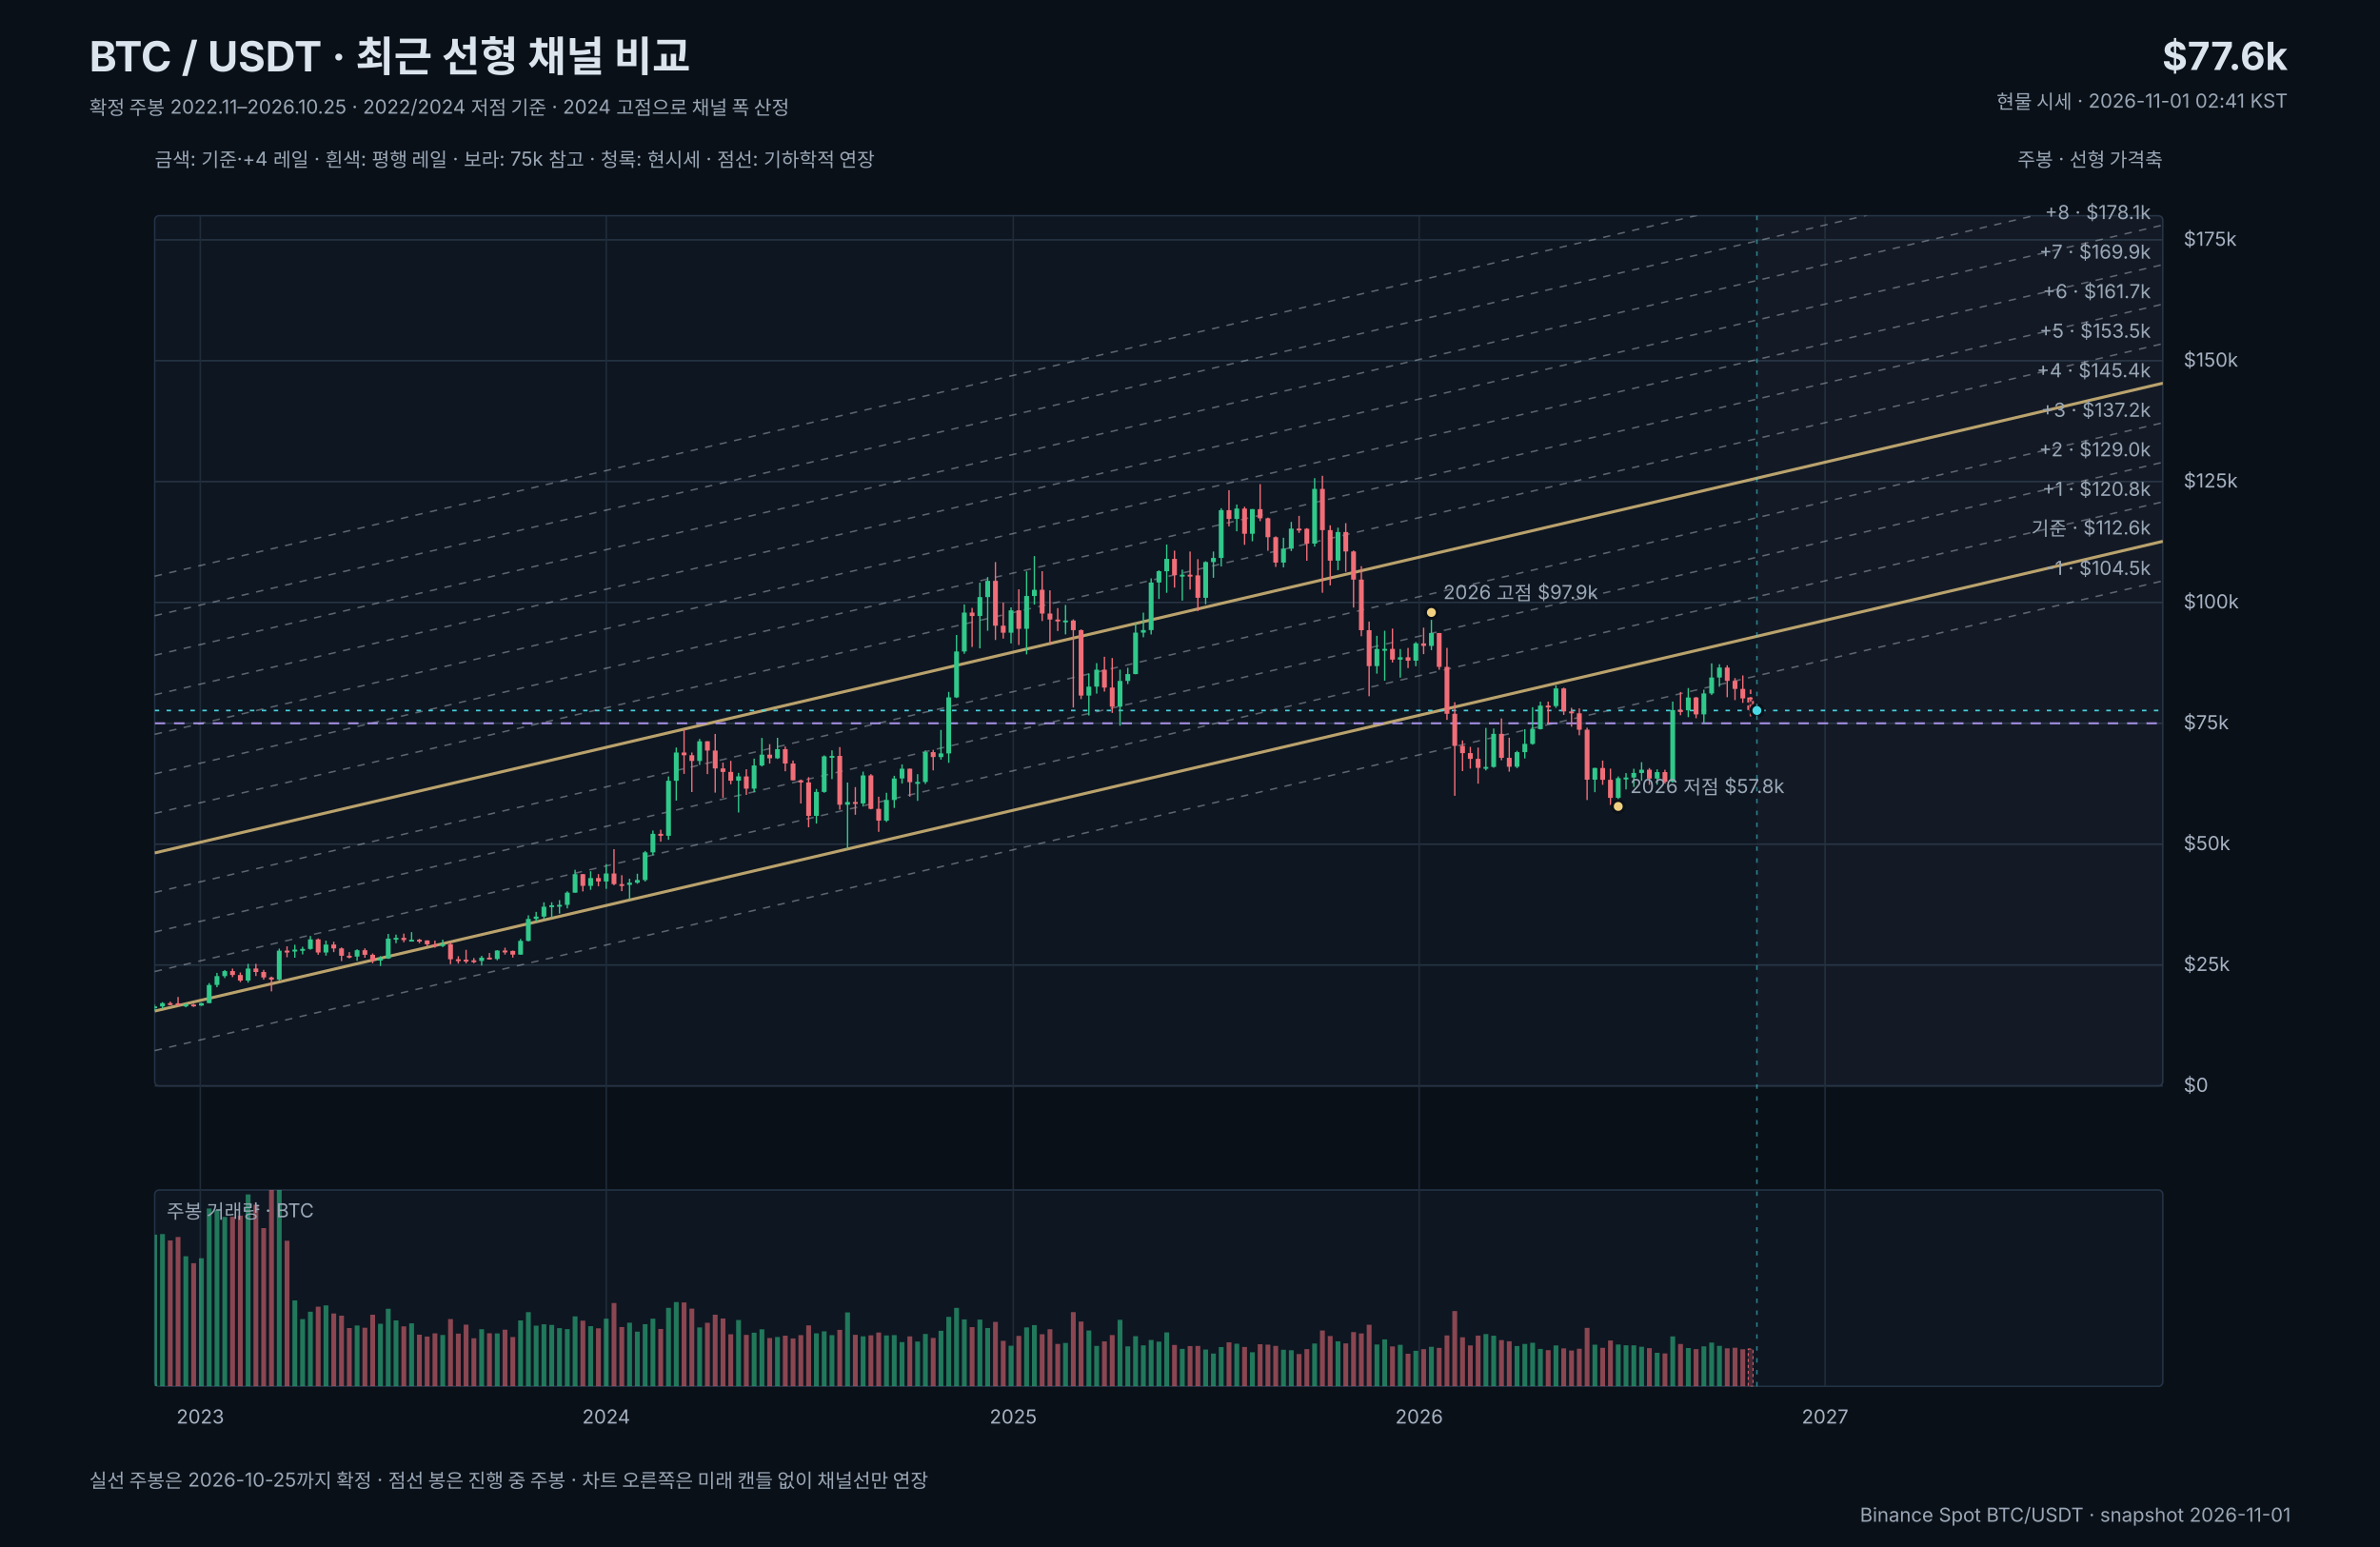
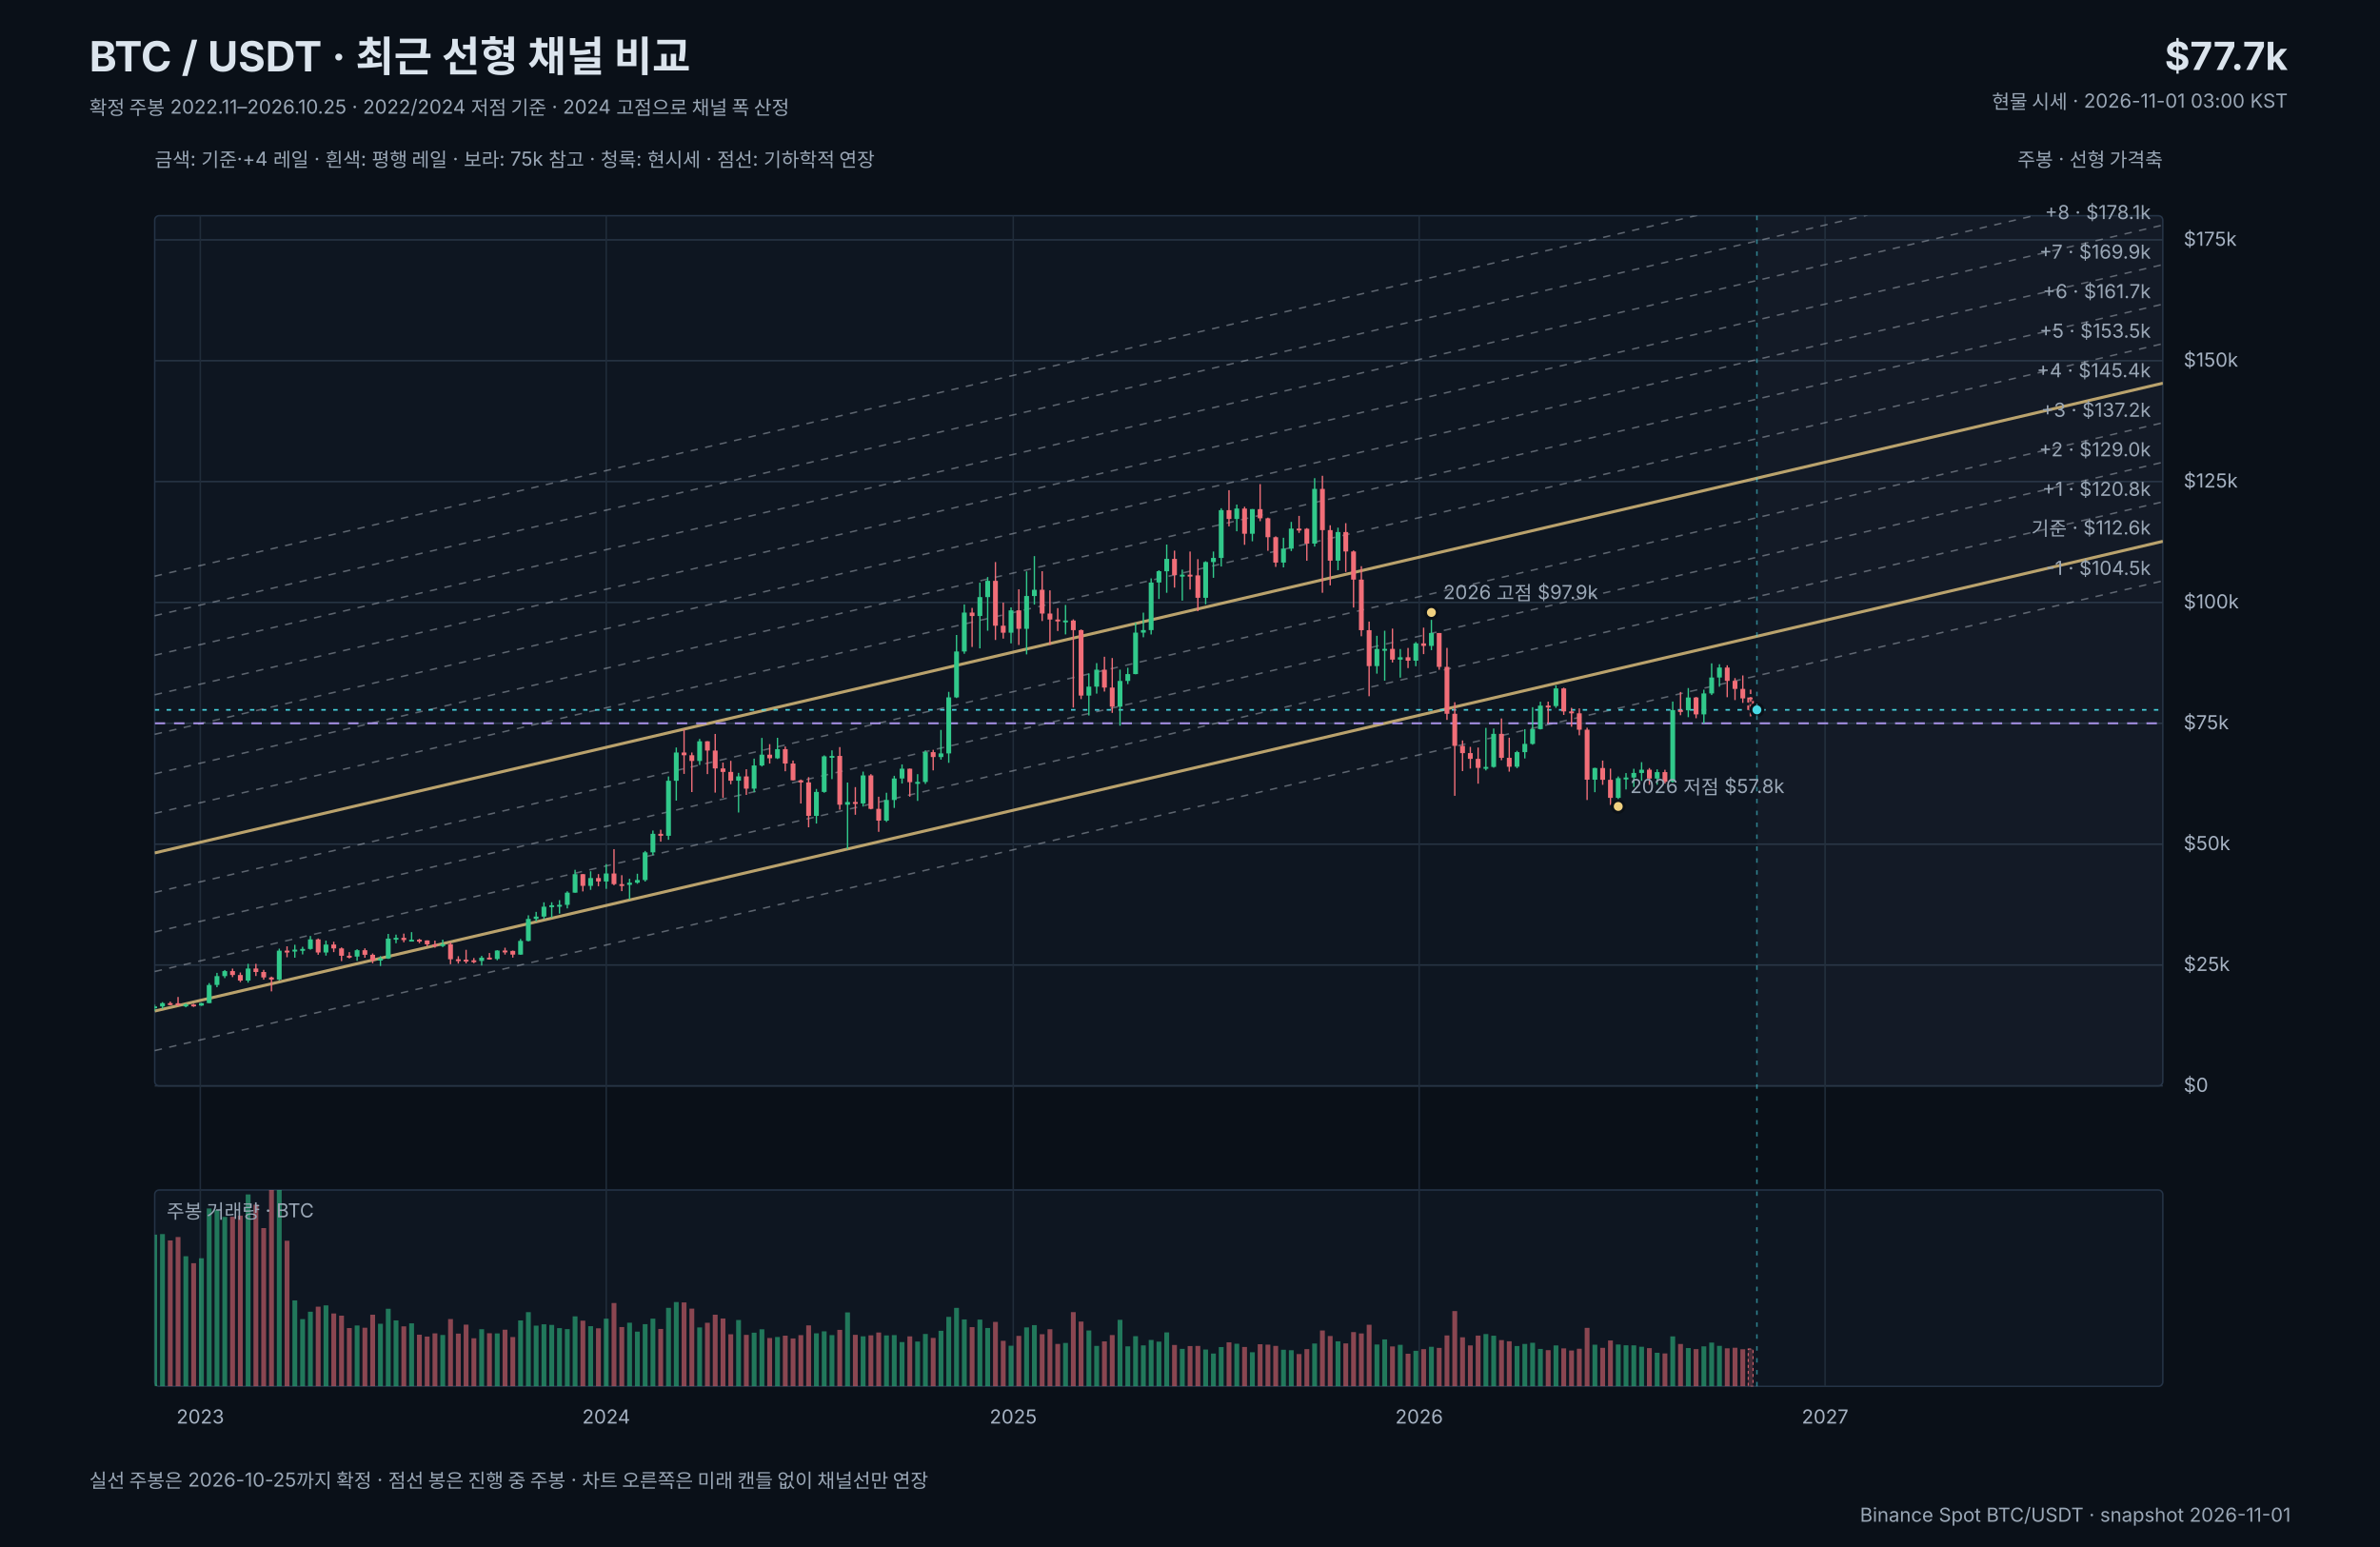
<svg xmlns="http://www.w3.org/2000/svg" width="1600" height="1040" viewBox="0 0 1600 1040">
  <rect width="1600" height="1040" fill="#0a1018" />
  <style>text{font-family:Inter,'Segoe UI','Noto Sans KR',sans-serif;fill:#dbe4ed}.small{font-size:13px;fill:#9aa7b6}.title{font-size:28px;font-weight:700}.axis{font-size:13px;fill:#a6b2c2}.badge{font-size:12px;font-weight:700}</style>
  <text x="60" y="48" class="title">BTC / USDT · 최근 선형 채널 비교</text>
  <text x="60" y="77" class="small">확정 주봉 2022.11–2026.10.25 · 2022/2024 저점 기준 · 2024 고점으로 채널 폭 산정</text>
-   <text x="1538" y="47" text-anchor="end" font-size="26" font-weight="700" fill="#48d9e5">$77.6k</text>
-   <text x="1538" y="73" text-anchor="end" class="small">현물 시세 · 2026-11-01 02:41 KST</text>
+   <text x="1538" y="47" text-anchor="end" font-size="26" font-weight="700" fill="#48d9e5">$77.7k</text>
+   <text x="1538" y="73" text-anchor="end" class="small">현물 시세 · 2026-11-01 03:00 KST</text>
  <text x="104" y="112" class="small">금색: 기준·+4 레일 · 흰색: 평행 레일 · 보라: 75k 참고 · 청록: 현시세 · 점선: 기하학적 연장</text>
  <text x="1454" y="112" text-anchor="end" class="small">주봉 · 선형 가격축</text>
  <rect x="104" y="145" width="1350" height="585" rx="3" fill="#0e1621" stroke="#243346" />
  <rect x="104" y="800" width="1350" height="132" rx="3" fill="#0e1621" stroke="#243346" />
  <defs>
    <clipPath id="priceClip">
      <rect x="104" y="145" width="1350" height="585" />
    </clipPath>
    <clipPath id="volumeClip">
      <rect x="104" y="800" width="1350" height="132" />
    </clipPath>
  </defs>
  <line x1="104" y1="730" x2="1454" y2="730" stroke="#273444" stroke-width="1" />
  <text x="1468" y="734" class="axis">$0</text>
  <line x1="104" y1="648.75" x2="1454" y2="648.75" stroke="#273444" stroke-width="1" />
  <text x="1468" y="652.75" class="axis">$25k</text>
  <line x1="104" y1="567.5" x2="1454" y2="567.5" stroke="#273444" stroke-width="1" />
  <text x="1468" y="571.5" class="axis">$50k</text>
  <line x1="104" y1="486.25" x2="1454" y2="486.25" stroke="#273444" stroke-width="1" />
  <text x="1468" y="490.25" class="axis">$75k</text>
  <line x1="104" y1="405" x2="1454" y2="405" stroke="#273444" stroke-width="1" />
  <text x="1468" y="409" class="axis">$100k</text>
  <line x1="104" y1="323.75" x2="1454" y2="323.75" stroke="#273444" stroke-width="1" />
  <text x="1468" y="327.75" class="axis">$125k</text>
  <line x1="104" y1="242.5" x2="1454" y2="242.5" stroke="#273444" stroke-width="1" />
  <text x="1468" y="246.5" class="axis">$150k</text>
  <line x1="104" y1="161.25" x2="1454" y2="161.25" stroke="#273444" stroke-width="1" />
  <text x="1468" y="165.25" class="axis">$175k</text>
  <line x1="134.653" y1="145" x2="134.653" y2="932" stroke="#202c3a" stroke-width="1" />
  <text x="134.653" y="957" text-anchor="middle" class="axis">2023</text>
  <line x1="407.541" y1="145" x2="407.541" y2="932" stroke="#202c3a" stroke-width="1" />
  <text x="407.541" y="957" text-anchor="middle" class="axis">2024</text>
  <line x1="681.177" y1="145" x2="681.177" y2="932" stroke="#202c3a" stroke-width="1" />
  <text x="681.177" y="957" text-anchor="middle" class="axis">2025</text>
  <line x1="954.065" y1="145" x2="954.065" y2="932" stroke="#202c3a" stroke-width="1" />
  <text x="954.065" y="957" text-anchor="middle" class="axis">2026</text>
  <line x1="1226.953" y1="145" x2="1226.953" y2="932" stroke="#202c3a" stroke-width="1" />
  <text x="1226.953" y="957" text-anchor="middle" class="axis">2027</text>
  <rect x="1181.112" y="145" width="272.888" height="585" fill="#9aa7b6" opacity=".035" clip-path="url(#priceClip)" />
  <g clip-path="url(#priceClip)">
    <line x1="104" y1="706.28" x2="1454" y2="390.494" stroke="#c8d0da" stroke-opacity=".42" stroke-width="1" stroke-dasharray="5 5" />
    <line x1="104" y1="679.703" x2="1454" y2="363.917" stroke="#dfc17c" stroke-opacity=".82" stroke-width="2" />
    <line x1="104" y1="653.126" x2="1454" y2="337.34" stroke="#c8d0da" stroke-opacity=".42" stroke-width="1" stroke-dasharray="5 5" />
    <line x1="104" y1="626.549" x2="1454" y2="310.763" stroke="#c8d0da" stroke-opacity=".42" stroke-width="1" stroke-dasharray="5 5" />
    <line x1="104" y1="599.972" x2="1454" y2="284.186" stroke="#c8d0da" stroke-opacity=".42" stroke-width="1" stroke-dasharray="5 5" />
    <line x1="104" y1="573.395" x2="1454" y2="257.609" stroke="#dfc17c" stroke-opacity=".82" stroke-width="2" />
    <line x1="104" y1="546.818" x2="1454" y2="231.032" stroke="#c8d0da" stroke-opacity=".42" stroke-width="1" stroke-dasharray="5 5" />
    <line x1="104" y1="520.241" x2="1454" y2="204.455" stroke="#c8d0da" stroke-opacity=".42" stroke-width="1" stroke-dasharray="5 5" />
    <line x1="104" y1="493.664" x2="1454" y2="177.878" stroke="#c8d0da" stroke-opacity=".42" stroke-width="1" stroke-dasharray="5 5" />
    <line x1="104" y1="467.087" x2="1454" y2="151.301" stroke="#c8d0da" stroke-opacity=".42" stroke-width="1" stroke-dasharray="5 5" />
    <line x1="104" y1="440.51" x2="1454" y2="124.724" stroke="#c8d0da" stroke-opacity=".42" stroke-width="1" stroke-dasharray="5 5" />
    <line x1="104" y1="413.933" x2="1454" y2="98.147" stroke="#c8d0da" stroke-opacity=".42" stroke-width="1" stroke-dasharray="5 5" />
    <line x1="104" y1="387.356" x2="1454" y2="71.57" stroke="#c8d0da" stroke-opacity=".42" stroke-width="1" stroke-dasharray="5 5" />
    <line x1="104" y1="486.25" x2="1454" y2="486.25" stroke="#b49af7" stroke-width="1.3" stroke-dasharray="7 6" opacity=".9" />
-     <line x1="104" y1="477.652" x2="1454" y2="477.652" stroke="#48d9e5" stroke-width="1.1" stroke-dasharray="3 5" opacity=".95" />
+     <line x1="104" y1="477.214" x2="1454" y2="477.214" stroke="#48d9e5" stroke-width="1.1" stroke-dasharray="3 5" opacity=".95" />
    <path d="M104.00 675.36V679.70M109.23 673.70V678.02M124.93 674.55V677.17M135.40 674.17V676.22M140.63 660.91V674.41M145.87 654.04V663.68M151.10 652.13V657.52M166.80 647.94V660.61M187.74 637.73V659.10M198.20 635.15V643.85M203.44 636.48V641.60M208.67 629.25V638.45M219.14 632.38V642.44M240.07 638.15V645.92M255.77 642.77V649.40M261.00 627.85V644.67M266.24 628.33V634.13M276.70 626.64V632.83M297.64 631.71V636.72M323.81 642.61V649.07M334.27 638.79V645.53M349.97 631.27V641.88M355.21 615.34V632.88M360.44 613.05V619.42M365.67 606.59V617.80M370.91 606.57V616.90M376.14 605.15V614.20M381.37 599.19V610.70M386.61 584.73V600.09M397.07 585.71V598.24M407.54 580.89V597.56M423.24 590.76V604.70M428.48 587.38V594.13M433.71 572.07V592.66M438.94 558.35V574.94M449.41 522.00V564.57M454.64 502.53V538.23M470.34 496.75V514.25M496.51 519.61V546.20M506.98 509.98V532.57M512.21 496.07V515.30M522.68 496.01V510.26M548.84 530.38V553.65M554.08 507.81V532.95M559.31 504.45V523.77M569.78 526.08V570.75M580.25 518.75V542.19M595.95 532.97V552.58M601.18 521.57V543.15M606.41 513.88V526.75M616.88 520.45V538.43M622.11 504.45V527.01M632.58 490.73V510.69M637.81 465.13V512.79M643.05 426.89V469.30M648.28 406.34V439.53M658.75 391.71V435.88M663.98 387.94V424.01M679.68 408.33V432.53M690.15 384.13V439.92M695.38 373.84V406.46M716.32 406.71V426.49M732.02 452.74V481.03M737.25 445.78V466.31M752.95 450.17V487.85M758.18 448.89V459.89M763.42 418.79V453.28M768.65 411.84V428.40M773.88 388.80V426.52M779.12 383.36V402.67M784.35 366.06V398.50M794.82 382.92V403.79M810.52 377.28V406.26M815.75 370.78V388.42M820.99 341.66V380.85M831.45 339.19V357.15M841.92 342.24V363.89M862.85 361.50V381.42M868.09 350.84V370.48M883.79 321.45V367.43M899.49 354.73V383.33M925.65 427.45V452.87M930.89 424.01V457.58M941.36 436.31V455.54M951.82 431.62V447.88M962.29 411.75V437.08M998.92 489.34V517.91M1004.16 489.78V516.08M1019.86 504.74V516.44M1025.09 490.18V509.87M1030.32 475.42V500.66M1035.56 471.71V490.40M1046.02 460.74V475.84M1072.19 516.15V532.55M1087.89 522.00V542.15M1093.13 519.72V530.75M1098.36 516.80V529.07M1103.59 512.39V524.92M1114.06 517.21V527.52M1124.53 471.63V526.06M1134.99 462.53V482.14M1145.46 463.66V486.35M1150.69 445.96V467.24M1155.93 446.54V461.67" fill="none" stroke="#31c98b" stroke-width=".9" />
    <path d="M114.47 673.37V675.79M119.70 670.24V676.29M130.17 674.84V676.92M156.33 651.17V656.88M161.57 653.78V660.28M172.04 647.94V656.15M177.27 652.00V658.59M182.50 656.54V666.47M192.97 636.18V643.54M213.90 630.92V641.84M224.37 633.09V640.08M229.60 636.95V646.11M234.84 640.09V644.33M245.30 637.55V643.86M250.54 640.98V647.61M271.47 627.63V633.47M281.94 631.14V634.09M287.17 632.18V636.20M292.40 632.35V637.10M302.87 633.49V648.21M308.11 642.84V647.78M313.34 638.54V647.67M318.57 644.05V647.54M329.04 640.68V645.10M339.51 637.12V641.73M344.74 639.04V643.75M391.84 587.64V599.28M402.31 587.64V595.77M412.77 570.85V595.13M418.01 588.37V599.09M444.18 557.80V565.81M459.88 490.22V520.27M465.11 505.89V532.48M475.58 498.31V520.40M480.81 493.41V532.85M486.04 512.68V536.30M491.28 511.49V527.23M501.74 517.13V534.39M517.44 500.27V513.32M527.91 501.86V518.50M533.14 511.28V524.67M538.38 524.05V540.19M543.61 522.45V556.17M564.55 502.24V544.35M575.01 529.15V547.74M585.48 520.44V544.10M590.71 535.62V559.21M611.65 516.74V535.56M627.35 504.06V517.90M653.51 408.67V434.93M669.21 377.85V430.24M674.45 405.12V429.31M684.92 396.15V433.59M700.62 384.01V417.51M705.85 396.87V433.50M711.08 408.82V424.21M721.55 416.38V475.66M726.78 423.15V470.00M742.48 441.51V464.91M747.72 442.38V479.25M789.58 370.17V395.03M800.05 370.78V396.34M805.29 375.90V410.85M826.22 329.54V353.86M836.69 340.65V366.26M847.15 325.46V350.39M852.39 347.98V370.29M857.62 360.58V381.11M873.32 346.82V358.25M878.55 355.02V376.98M889.02 319.85V398.50M894.25 353.12V393.53M904.72 351.70V384.51M909.95 370.06V408.43M915.19 380.63V427.73M920.42 417.86V468.05M936.12 422.59V445.37M946.59 435.59V449.13M957.06 421.94V439.74M967.52 425.56V450.26M972.76 435.55V483.97M977.99 472.08V535.00M983.22 497.78V518.37M988.46 502.09V516.70M993.69 502.54V526.84M1009.39 483.00V511.08M1014.62 495.92V518.75M1040.79 471.67V486.45M1051.26 462.26V480.61M1056.49 475.85V488.56M1061.73 476.24V494.33M1066.96 489.20V537.82M1077.43 511.30V527.62M1082.66 516.73V541.13M1108.83 516.33V527.61M1119.29 517.48V526.76M1129.76 465.19V480.82M1140.23 468.56V482.85M1161.16 447.25V468.72M1166.39 455.86V470.65M1171.63 454.08V472.53" fill="none" stroke="#f16e78" stroke-width=".9" />
    <path d="M102.38 676.61h3.24v1.25h-3.24ZM107.61 674.41h3.24v2.20h-3.24ZM123.31 675.30h3.24v1.25h-3.24ZM133.78 674.33h3.24v1.66h-3.24ZM139.01 662.17h3.24v12.17h-3.24ZM144.25 656.20h3.24v5.96h-3.24ZM149.48 652.84h3.24v3.37h-3.24ZM165.18 651.12h3.24v8.09h-3.24ZM186.11 639.09h3.24v19.42h-3.24ZM196.58 638.44h3.24v1.25h-3.24ZM201.81 637.95h3.24v1.25h-3.24ZM207.05 631.51h3.24v6.44h-3.24ZM217.51 634.99h3.24v5.34h-3.24ZM238.45 638.79h3.24v4.28h-3.24ZM254.15 644.40h3.24v1.35h-3.24ZM259.38 631.00h3.24v13.40h-3.24ZM264.62 630.49h3.24v1.25h-3.24ZM275.08 631.75h3.24v1.25h-3.24ZM296.02 634.76h3.24v1.25h-3.24ZM322.18 643.79h3.24v2.23h-3.24ZM332.65 639.02h3.24v5.67h-3.24ZM348.35 632.52h3.24v9.22h-3.24ZM353.58 617.79h3.24v14.73h-3.24ZM358.82 616.21h3.24v1.58h-3.24ZM364.05 609.54h3.24v6.67h-3.24ZM369.28 608.58h3.24v1.25h-3.24ZM374.52 608.30h3.24v1.25h-3.24ZM379.75 600.09h3.24v8.21h-3.24ZM384.99 587.68h3.24v12.41h-3.24ZM395.45 590.28h3.24v5.25h-3.24ZM405.92 587.23h3.24v5.35h-3.24ZM421.62 593.40h3.24v1.46h-3.24ZM426.85 591.61h3.24v1.79h-3.24ZM432.09 573.03h3.24v18.58h-3.24ZM437.32 560.55h3.24v12.47h-3.24ZM447.79 524.88h3.24v37.00h-3.24ZM453.02 505.89h3.24v18.99h-3.24ZM468.72 498.34h3.24v13.23h-3.24ZM494.89 521.96h3.24v2.90h-3.24ZM505.35 514.61h3.24v15.57h-3.24ZM510.59 507.35h3.24v7.26h-3.24ZM521.06 503.64h3.24v6.12h-3.24ZM547.22 532.41h3.24v16.06h-3.24ZM552.46 508.46h3.24v23.94h-3.24ZM557.69 508.19h3.24v1.25h-3.24ZM568.16 539.18h3.24v1.79h-3.24ZM578.62 521.29h3.24v18.83h-3.24ZM594.32 537.82h3.24v13.85h-3.24ZM599.56 523.37h3.24v14.45h-3.24ZM604.79 516.79h3.24v6.58h-3.24ZM615.26 525.67h3.24v1.25h-3.24ZM620.49 505.65h3.24v20.03h-3.24ZM630.96 506.48h3.24v2.45h-3.24ZM636.19 468.80h3.24v37.68h-3.24ZM641.43 437.97h3.24v30.83h-3.24ZM646.66 411.82h3.24v26.14h-3.24ZM657.13 401.39h3.24v12.75h-3.24ZM662.36 390.49h3.24v10.90h-3.24ZM678.06 410.32h3.24v15.03h-3.24ZM688.53 400.67h3.24v22.06h-3.24ZM693.76 396.49h3.24v4.19h-3.24ZM714.69 417.16h3.24v1.25h-3.24ZM730.39 461.63h3.24v5.98h-3.24ZM735.63 450.23h3.24v11.40h-3.24ZM751.33 457.78h3.24v17.32h-3.24ZM756.56 453.17h3.24v4.61h-3.24ZM761.79 425.31h3.24v27.85h-3.24ZM767.03 423.60h3.24v1.72h-3.24ZM772.26 391.62h3.24v31.98h-3.24ZM777.50 384.02h3.24v7.59h-3.24ZM782.73 375.74h3.24v8.29h-3.24ZM793.20 386.36h3.24v1.25h-3.24ZM808.90 377.84h3.24v24.03h-3.24ZM814.13 375.09h3.24v2.75h-3.24ZM819.36 342.97h3.24v32.12h-3.24ZM829.83 341.90h3.24v6.99h-3.24ZM840.30 342.29h3.24v16.53h-3.24ZM861.23 368.80h3.24v9.40h-3.24ZM866.46 355.38h3.24v13.42h-3.24ZM882.16 328.68h3.24v36.78h-3.24ZM897.87 357.68h3.24v19.23h-3.24ZM924.03 436.33h3.24v11.47h-3.24ZM929.27 436.22h3.24v1.25h-3.24ZM939.73 441.86h3.24v1.58h-3.24ZM950.20 432.53h3.24v11.63h-3.24ZM960.67 425.56h3.24v8.64h-3.24ZM997.30 515.59h3.24v1.25h-3.24ZM1002.53 493.35h3.24v22.24h-3.24ZM1018.23 505.64h3.24v9.83h-3.24ZM1023.47 500.09h3.24v5.55h-3.24ZM1028.70 490.14h3.24v9.95h-3.24ZM1033.94 474.36h3.24v15.78h-3.24ZM1044.40 462.82h3.24v11.83h-3.24ZM1070.57 516.32h3.24v7.85h-3.24ZM1086.27 523.14h3.24v13.24h-3.24ZM1091.50 522.72h3.24v1.25h-3.24ZM1096.74 519.65h3.24v3.06h-3.24ZM1101.97 517.45h3.24v2.20h-3.24ZM1112.44 519.07h3.24v4.33h-3.24ZM1122.90 477.36h3.24v48.21h-3.24ZM1133.37 468.89h3.24v8.64h-3.24ZM1143.84 466.17h3.24v14.09h-3.24ZM1149.07 455.47h3.24v10.71h-3.24ZM1154.31 448.78h3.24v6.69h-3.24Z" fill="#31c98b" />
    <path d="M112.84 674.40h3.24v1.25h-3.24ZM118.08 674.47h3.24v1.25h-3.24ZM128.54 675.30h3.24v1.25h-3.24ZM154.71 652.83h3.24v2.63h-3.24ZM159.95 655.47h3.24v3.74h-3.24ZM170.41 651.11h3.24v2.33h-3.24ZM175.65 653.45h3.24v3.65h-3.24ZM180.88 657.10h3.24v1.41h-3.24ZM191.35 639.09h3.24v1.25h-3.24ZM212.28 631.51h3.24v8.82h-3.24ZM222.75 634.99h3.24v2.61h-3.24ZM227.98 637.60h3.24v4.92h-3.24ZM233.21 642.52h3.24v1.25h-3.24ZM243.68 638.79h3.24v3.09h-3.24ZM248.91 641.88h3.24v3.87h-3.24ZM269.85 630.49h3.24v1.48h-3.24ZM280.32 631.75h3.24v1.25h-3.24ZM285.55 632.23h3.24v2.61h-3.24ZM290.78 634.84h3.24v1.25h-3.24ZM301.25 634.76h3.24v10.12h-3.24ZM306.48 644.88h3.24v1.25h-3.24ZM311.72 645.17h3.24v1.25h-3.24ZM316.95 645.59h3.24v1.25h-3.24ZM327.42 643.79h3.24v1.25h-3.24ZM337.88 639.02h3.24v1.25h-3.24ZM343.12 639.27h3.24v2.48h-3.24ZM390.22 587.68h3.24v7.85h-3.24ZM400.69 590.28h3.24v2.30h-3.24ZM411.15 587.23h3.24v7.14h-3.24ZM416.39 594.37h3.24v1.25h-3.24ZM442.55 560.55h3.24v1.33h-3.24ZM458.25 505.89h3.24v1.83h-3.24ZM463.49 507.72h3.24v3.85h-3.24ZM473.95 498.34h3.24v6.24h-3.24ZM479.19 504.58h3.24v12.02h-3.24ZM484.42 516.60h3.24v2.34h-3.24ZM489.65 518.94h3.24v5.92h-3.24ZM500.12 521.96h3.24v8.22h-3.24ZM515.82 507.35h3.24v2.41h-3.24ZM526.29 503.64h3.24v9.66h-3.24ZM531.52 513.30h3.24v11.27h-3.24ZM536.76 524.57h3.24v1.42h-3.24ZM541.99 525.99h3.24v22.47h-3.24ZM562.92 508.19h3.24v32.79h-3.24ZM573.39 539.18h3.24v1.25h-3.24ZM583.86 521.29h3.24v22.48h-3.24ZM589.09 543.77h3.24v7.90h-3.24ZM610.02 516.79h3.24v9.04h-3.24ZM625.72 505.65h3.24v3.28h-3.24ZM651.89 411.82h3.24v2.32h-3.24ZM667.59 390.49h3.24v30.15h-3.24ZM672.83 420.64h3.24v4.71h-3.24ZM683.29 410.32h3.24v12.41h-3.24ZM698.99 396.48h3.24v15.99h-3.24ZM704.23 412.47h3.24v4.02h-3.24ZM709.46 416.50h3.24v1.25h-3.24ZM719.93 417.16h3.24v6.46h-3.24ZM725.16 423.62h3.24v43.99h-3.24ZM740.86 450.23h3.24v12.00h-3.24ZM746.09 462.23h3.24v12.87h-3.24ZM787.96 375.74h3.24v10.92h-3.24ZM798.43 386.36h3.24v1.25h-3.24ZM803.66 386.82h3.24v15.05h-3.24ZM824.60 342.97h3.24v5.92h-3.24ZM835.06 341.90h3.24v16.92h-3.24ZM845.53 342.29h3.24v6.14h-3.24ZM850.76 348.43h3.24v12.71h-3.24ZM856.00 361.15h3.24v17.05h-3.24ZM871.70 355.38h3.24v1.25h-3.24ZM876.93 355.50h3.24v9.97h-3.24ZM887.40 328.68h3.24v27.70h-3.24ZM892.63 356.38h3.24v20.53h-3.24ZM903.10 357.68h3.24v13.06h-3.24ZM908.33 370.74h3.24v18.91h-3.24ZM913.57 389.65h3.24v34.00h-3.24ZM918.80 423.65h3.24v24.15h-3.24ZM934.50 436.22h3.24v7.23h-3.24ZM944.97 441.86h3.24v2.30h-3.24ZM955.43 432.53h3.24v1.68h-3.24ZM965.90 425.56h3.24v22.76h-3.24ZM971.13 448.32h3.24v31.53h-3.24ZM976.37 479.85h3.24v21.57h-3.24ZM981.60 501.43h3.24v4.87h-3.24ZM986.83 506.29h3.24v3.86h-3.24ZM992.07 510.16h3.24v6.07h-3.24ZM1007.77 493.35h3.24v16.11h-3.24ZM1013.00 509.46h3.24v6.01h-3.24ZM1039.17 474.36h3.24v1.25h-3.24ZM1049.64 462.82h3.24v15.45h-3.24ZM1054.87 478.26h3.24v1.28h-3.24ZM1060.10 479.54h3.24v11.02h-3.24ZM1065.34 490.56h3.24v33.61h-3.24ZM1075.80 516.32h3.24v7.91h-3.24ZM1081.04 524.24h3.24v12.14h-3.24ZM1107.20 517.45h3.24v5.95h-3.24ZM1117.67 519.07h3.24v6.51h-3.24ZM1128.14 477.36h3.24v1.25h-3.24ZM1138.60 468.89h3.24v11.37h-3.24ZM1159.54 448.78h3.24v8.96h-3.24ZM1164.77 457.74h3.24v5.39h-3.24ZM1170.01 463.12h3.24v6.38h-3.24Z" fill="#f16e78" />
    <line x1="1176.861" y1="463.594" x2="1176.861" y2="481.941" stroke="#f16e78" stroke-width="1.2" stroke-dasharray="3 2" opacity=".85" />
    <rect x="1175.239" y="469.499" width="3.245" height="8.152" fill="#f16e78" fill-opacity=".18" stroke="#f16e78" stroke-width="1.2" stroke-dasharray="3 2" />
-     <circle cx="1181.112" cy="477.652" r="4" fill="#48d9e5" stroke="#0a1018" stroke-width="2" />
+     <circle cx="1181.112" cy="477.214" r="4" fill="#48d9e5" stroke="#0a1018" stroke-width="2" />
    <circle cx="962.289" cy="411.745" r="4" fill="#f0d080" stroke="#0a1018" stroke-width="2" />
    <text x="970.289" y="402.745" class="small" fill="#f0d080">2026 고점 $97.9k</text>
    <circle cx="1087.892" cy="542.149" r="4" fill="#f0d080" stroke="#0a1018" stroke-width="2" />
    <text x="1095.892" y="533.149" class="small" fill="#f0d080">2026 저점 $57.8k</text>
  </g>
  <g clip-path="url(#volumeClip)">
    <rect x="102.378" y="830" width="3.245" height="102" fill="#31c98b" opacity=".55" />
    <rect x="107.611" y="829.637" width="3.245" height="102.363" fill="#31c98b" opacity=".55" />
    <rect x="112.845" y="833.906" width="3.245" height="98.094" fill="#f16e78" opacity=".55" />
    <rect x="118.078" y="831.619" width="3.245" height="100.381" fill="#f16e78" opacity=".55" />
    <rect x="123.312" y="844.528" width="3.245" height="87.472" fill="#31c98b" opacity=".55" />
    <rect x="128.545" y="849.2" width="3.245" height="82.8" fill="#f16e78" opacity=".55" />
    <rect x="133.778" y="845.898" width="3.245" height="86.102" fill="#31c98b" opacity=".55" />
    <rect x="139.012" y="812.422" width="3.245" height="119.578" fill="#31c98b" opacity=".55" />
    <rect x="144.245" y="813.446" width="3.245" height="118.554" fill="#31c98b" opacity=".55" />
    <rect x="149.479" y="818.106" width="3.245" height="113.894" fill="#31c98b" opacity=".55" />
    <rect x="154.712" y="818" width="3.245" height="114" fill="#f16e78" opacity=".55" />
    <rect x="159.946" y="817.231" width="3.245" height="114.769" fill="#f16e78" opacity=".55" />
    <rect x="165.179" y="802.982" width="3.245" height="129.018" fill="#31c98b" opacity=".55" />
    <rect x="170.413" y="809.871" width="3.245" height="122.129" fill="#f16e78" opacity=".55" />
    <rect x="175.646" y="825.604" width="3.245" height="106.396" fill="#f16e78" opacity=".55" />
    <rect x="180.88" y="797.394" width="3.245" height="134.606" fill="#f16e78" opacity=".55" />
    <rect x="186.113" y="773.365" width="3.245" height="158.635" fill="#31c98b" opacity=".55" />
    <rect x="191.347" y="834.109" width="3.245" height="97.891" fill="#f16e78" opacity=".55" />
    <rect x="196.58" y="874.228" width="3.245" height="57.772" fill="#31c98b" opacity=".55" />
    <rect x="201.814" y="886.801" width="3.245" height="45.199" fill="#31c98b" opacity=".55" />
    <rect x="207.047" y="881.836" width="3.245" height="50.164" fill="#31c98b" opacity=".55" />
    <rect x="212.28" y="878.44" width="3.245" height="53.56" fill="#f16e78" opacity=".55" />
    <rect x="217.514" y="877.565" width="3.245" height="54.435" fill="#31c98b" opacity=".55" />
    <rect x="222.747" y="883.009" width="3.245" height="48.991" fill="#f16e78" opacity=".55" />
    <rect x="227.981" y="884.484" width="3.245" height="47.516" fill="#f16e78" opacity=".55" />
    <rect x="233.214" y="892.814" width="3.245" height="39.186" fill="#f16e78" opacity=".55" />
    <rect x="238.448" y="891.095" width="3.245" height="40.905" fill="#31c98b" opacity=".55" />
    <rect x="243.681" y="892.584" width="3.245" height="39.416" fill="#f16e78" opacity=".55" />
    <rect x="248.915" y="883.855" width="3.245" height="48.145" fill="#f16e78" opacity=".55" />
    <rect x="254.148" y="889.92" width="3.245" height="42.08" fill="#31c98b" opacity=".55" />
    <rect x="259.382" y="879.842" width="3.245" height="52.158" fill="#31c98b" opacity=".55" />
    <rect x="264.615" y="887.668" width="3.245" height="44.332" fill="#31c98b" opacity=".55" />
    <rect x="269.849" y="891.669" width="3.245" height="40.331" fill="#f16e78" opacity=".55" />
    <rect x="275.082" y="889.639" width="3.245" height="42.361" fill="#31c98b" opacity=".55" />
    <rect x="280.316" y="897.276" width="3.245" height="34.724" fill="#f16e78" opacity=".55" />
    <rect x="285.549" y="898.523" width="3.245" height="33.477" fill="#f16e78" opacity=".55" />
    <rect x="290.783" y="896.381" width="3.245" height="35.619" fill="#f16e78" opacity=".55" />
    <rect x="296.016" y="897.475" width="3.245" height="34.525" fill="#31c98b" opacity=".55" />
    <rect x="301.249" y="886.75" width="3.245" height="45.25" fill="#f16e78" opacity=".55" />
    <rect x="306.483" y="896.545" width="3.245" height="35.455" fill="#f16e78" opacity=".55" />
    <rect x="311.716" y="890.518" width="3.245" height="41.482" fill="#f16e78" opacity=".55" />
    <rect x="316.95" y="899.676" width="3.245" height="32.324" fill="#f16e78" opacity=".55" />
    <rect x="322.183" y="893.6" width="3.245" height="38.4" fill="#31c98b" opacity=".55" />
    <rect x="327.417" y="896.301" width="3.245" height="35.699" fill="#f16e78" opacity=".55" />
    <rect x="332.65" y="896.421" width="3.245" height="35.579" fill="#31c98b" opacity=".55" />
    <rect x="337.884" y="893.925" width="3.245" height="38.075" fill="#f16e78" opacity=".55" />
    <rect x="343.117" y="898.849" width="3.245" height="33.151" fill="#f16e78" opacity=".55" />
    <rect x="348.351" y="887.684" width="3.245" height="44.316" fill="#31c98b" opacity=".55" />
    <rect x="353.584" y="882.12" width="3.245" height="49.88" fill="#31c98b" opacity=".55" />
    <rect x="358.818" y="891.192" width="3.245" height="40.808" fill="#31c98b" opacity=".55" />
    <rect x="364.051" y="890.288" width="3.245" height="41.712" fill="#31c98b" opacity=".55" />
    <rect x="369.285" y="890.695" width="3.245" height="41.305" fill="#31c98b" opacity=".55" />
    <rect x="374.518" y="892.857" width="3.245" height="39.143" fill="#31c98b" opacity=".55" />
    <rect x="379.752" y="893.526" width="3.245" height="38.474" fill="#31c98b" opacity=".55" />
    <rect x="384.985" y="884.955" width="3.245" height="47.045" fill="#31c98b" opacity=".55" />
    <rect x="390.218" y="887.843" width="3.245" height="44.157" fill="#f16e78" opacity=".55" />
    <rect x="395.452" y="891.552" width="3.245" height="40.448" fill="#31c98b" opacity=".55" />
    <rect x="400.685" y="892.979" width="3.245" height="39.021" fill="#f16e78" opacity=".55" />
    <rect x="405.919" y="886.51" width="3.245" height="45.49" fill="#31c98b" opacity=".55" />
    <rect x="411.152" y="875.984" width="3.245" height="56.016" fill="#f16e78" opacity=".55" />
    <rect x="416.386" y="892.132" width="3.245" height="39.868" fill="#f16e78" opacity=".55" />
    <rect x="421.619" y="889.22" width="3.245" height="42.78" fill="#31c98b" opacity=".55" />
    <rect x="426.853" y="895.214" width="3.245" height="36.786" fill="#31c98b" opacity=".55" />
    <rect x="432.086" y="890.194" width="3.245" height="41.806" fill="#31c98b" opacity=".55" />
    <rect x="437.32" y="886.483" width="3.245" height="45.517" fill="#31c98b" opacity=".55" />
    <rect x="442.553" y="893.417" width="3.245" height="38.583" fill="#f16e78" opacity=".55" />
    <rect x="447.787" y="879.225" width="3.245" height="52.775" fill="#31c98b" opacity=".55" />
    <rect x="453.02" y="875.33" width="3.245" height="56.67" fill="#31c98b" opacity=".55" />
    <rect x="458.254" y="875.587" width="3.245" height="56.413" fill="#f16e78" opacity=".55" />
    <rect x="463.487" y="879.742" width="3.245" height="52.258" fill="#f16e78" opacity=".55" />
    <rect x="468.721" y="892.39" width="3.245" height="39.61" fill="#31c98b" opacity=".55" />
    <rect x="473.954" y="889.249" width="3.245" height="42.751" fill="#f16e78" opacity=".55" />
    <rect x="479.187" y="883.84" width="3.245" height="48.16" fill="#f16e78" opacity=".55" />
    <rect x="484.421" y="886.38" width="3.245" height="45.62" fill="#f16e78" opacity=".55" />
    <rect x="489.654" y="896.991" width="3.245" height="35.009" fill="#f16e78" opacity=".55" />
    <rect x="494.888" y="887.407" width="3.245" height="44.593" fill="#31c98b" opacity=".55" />
    <rect x="500.121" y="897.392" width="3.245" height="34.608" fill="#f16e78" opacity=".55" />
    <rect x="505.355" y="895.927" width="3.245" height="36.073" fill="#31c98b" opacity=".55" />
    <rect x="510.588" y="893.647" width="3.245" height="38.353" fill="#31c98b" opacity=".55" />
    <rect x="515.822" y="899.514" width="3.245" height="32.486" fill="#f16e78" opacity=".55" />
    <rect x="521.055" y="898.832" width="3.245" height="33.168" fill="#31c98b" opacity=".55" />
    <rect x="526.289" y="897.94" width="3.245" height="34.06" fill="#f16e78" opacity=".55" />
    <rect x="531.522" y="899.798" width="3.245" height="32.202" fill="#f16e78" opacity=".55" />
    <rect x="536.756" y="897.573" width="3.245" height="34.427" fill="#f16e78" opacity=".55" />
    <rect x="541.989" y="891.021" width="3.245" height="40.979" fill="#f16e78" opacity=".55" />
    <rect x="547.223" y="896.347" width="3.245" height="35.653" fill="#31c98b" opacity=".55" />
    <rect x="552.456" y="895.019" width="3.245" height="36.981" fill="#31c98b" opacity=".55" />
    <rect x="557.69" y="897.568" width="3.245" height="34.432" fill="#31c98b" opacity=".55" />
    <rect x="562.923" y="894.037" width="3.245" height="37.963" fill="#f16e78" opacity=".55" />
    <rect x="568.156" y="882.293" width="3.245" height="49.707" fill="#31c98b" opacity=".55" />
    <rect x="573.39" y="897.369" width="3.245" height="34.631" fill="#f16e78" opacity=".55" />
    <rect x="578.623" y="898.36" width="3.245" height="33.64" fill="#31c98b" opacity=".55" />
    <rect x="583.857" y="897.701" width="3.245" height="34.299" fill="#f16e78" opacity=".55" />
    <rect x="589.09" y="895.811" width="3.245" height="36.189" fill="#f16e78" opacity=".55" />
    <rect x="594.324" y="897.767" width="3.245" height="34.233" fill="#31c98b" opacity=".55" />
    <rect x="599.557" y="897.548" width="3.245" height="34.452" fill="#31c98b" opacity=".55" />
    <rect x="604.791" y="902.232" width="3.245" height="29.768" fill="#31c98b" opacity=".55" />
    <rect x="610.024" y="898.395" width="3.245" height="33.605" fill="#f16e78" opacity=".55" />
    <rect x="615.258" y="901.881" width="3.245" height="30.119" fill="#31c98b" opacity=".55" />
    <rect x="620.491" y="896.793" width="3.245" height="35.207" fill="#31c98b" opacity=".55" />
    <rect x="625.725" y="899.44" width="3.245" height="32.56" fill="#f16e78" opacity=".55" />
    <rect x="630.958" y="894.657" width="3.245" height="37.343" fill="#31c98b" opacity=".55" />
    <rect x="636.192" y="885.285" width="3.245" height="46.715" fill="#31c98b" opacity=".55" />
    <rect x="641.425" y="879.242" width="3.245" height="52.758" fill="#31c98b" opacity=".55" />
    <rect x="646.659" y="887.004" width="3.245" height="44.996" fill="#31c98b" opacity=".55" />
    <rect x="651.892" y="892.188" width="3.245" height="39.812" fill="#f16e78" opacity=".55" />
    <rect x="657.125" y="887.125" width="3.245" height="44.875" fill="#31c98b" opacity=".55" />
    <rect x="662.359" y="892.766" width="3.245" height="39.234" fill="#31c98b" opacity=".55" />
    <rect x="667.592" y="888.682" width="3.245" height="43.318" fill="#f16e78" opacity=".55" />
    <rect x="672.826" y="901.387" width="3.245" height="30.613" fill="#f16e78" opacity=".55" />
    <rect x="678.059" y="904.689" width="3.245" height="27.311" fill="#31c98b" opacity=".55" />
    <rect x="683.293" y="898.073" width="3.245" height="33.927" fill="#f16e78" opacity=".55" />
    <rect x="688.526" y="892.367" width="3.245" height="39.633" fill="#31c98b" opacity=".55" />
    <rect x="693.76" y="890.843" width="3.245" height="41.157" fill="#31c98b" opacity=".55" />
    <rect x="698.993" y="896.962" width="3.245" height="35.038" fill="#f16e78" opacity=".55" />
    <rect x="704.227" y="893.6" width="3.245" height="38.4" fill="#f16e78" opacity=".55" />
    <rect x="709.46" y="903.484" width="3.245" height="28.516" fill="#f16e78" opacity=".55" />
    <rect x="714.694" y="902.82" width="3.245" height="29.18" fill="#31c98b" opacity=".55" />
    <rect x="719.927" y="882.1" width="3.245" height="49.9" fill="#f16e78" opacity=".55" />
    <rect x="725.161" y="888.458" width="3.245" height="43.542" fill="#f16e78" opacity=".55" />
    <rect x="730.394" y="894.441" width="3.245" height="37.559" fill="#31c98b" opacity=".55" />
    <rect x="735.628" y="904.813" width="3.245" height="27.187" fill="#31c98b" opacity=".55" />
    <rect x="740.861" y="901.782" width="3.245" height="30.218" fill="#f16e78" opacity=".55" />
    <rect x="746.094" y="897.533" width="3.245" height="34.467" fill="#f16e78" opacity=".55" />
    <rect x="751.328" y="887.28" width="3.245" height="44.72" fill="#31c98b" opacity=".55" />
    <rect x="756.561" y="905.115" width="3.245" height="26.885" fill="#31c98b" opacity=".55" />
    <rect x="761.795" y="898.278" width="3.245" height="33.722" fill="#31c98b" opacity=".55" />
    <rect x="767.028" y="904.458" width="3.245" height="27.542" fill="#31c98b" opacity=".55" />
    <rect x="772.262" y="900.816" width="3.245" height="31.184" fill="#31c98b" opacity=".55" />
    <rect x="777.495" y="901.947" width="3.245" height="30.053" fill="#31c98b" opacity=".55" />
    <rect x="782.729" y="895.732" width="3.245" height="36.268" fill="#31c98b" opacity=".55" />
    <rect x="787.962" y="904.183" width="3.245" height="27.817" fill="#f16e78" opacity=".55" />
    <rect x="793.196" y="906.798" width="3.245" height="25.202" fill="#31c98b" opacity=".55" />
    <rect x="798.429" y="904.913" width="3.245" height="27.087" fill="#f16e78" opacity=".55" />
    <rect x="803.663" y="904.831" width="3.245" height="27.169" fill="#f16e78" opacity=".55" />
    <rect x="808.896" y="907.246" width="3.245" height="24.754" fill="#31c98b" opacity=".55" />
    <rect x="814.13" y="909.946" width="3.245" height="22.054" fill="#31c98b" opacity=".55" />
    <rect x="819.363" y="905.589" width="3.245" height="26.411" fill="#31c98b" opacity=".55" />
    <rect x="824.597" y="902.387" width="3.245" height="29.613" fill="#f16e78" opacity=".55" />
    <rect x="829.83" y="903.35" width="3.245" height="28.65" fill="#31c98b" opacity=".55" />
    <rect x="835.063" y="905.535" width="3.245" height="26.465" fill="#f16e78" opacity=".55" />
    <rect x="840.297" y="909.08" width="3.245" height="22.92" fill="#31c98b" opacity=".55" />
    <rect x="845.53" y="903.682" width="3.245" height="28.318" fill="#f16e78" opacity=".55" />
    <rect x="850.764" y="903.966" width="3.245" height="28.034" fill="#f16e78" opacity=".55" />
    <rect x="855.997" y="904.812" width="3.245" height="27.188" fill="#f16e78" opacity=".55" />
    <rect x="861.231" y="907.399" width="3.245" height="24.601" fill="#31c98b" opacity=".55" />
    <rect x="866.464" y="907.72" width="3.245" height="24.28" fill="#31c98b" opacity=".55" />
    <rect x="871.698" y="910.288" width="3.245" height="21.712" fill="#f16e78" opacity=".55" />
    <rect x="876.931" y="906.974" width="3.245" height="25.026" fill="#f16e78" opacity=".55" />
    <rect x="882.165" y="903.197" width="3.245" height="28.803" fill="#31c98b" opacity=".55" />
    <rect x="887.398" y="894.449" width="3.245" height="37.551" fill="#f16e78" opacity=".55" />
    <rect x="892.632" y="898.163" width="3.245" height="33.837" fill="#f16e78" opacity=".55" />
    <rect x="897.865" y="901.731" width="3.245" height="30.269" fill="#31c98b" opacity=".55" />
    <rect x="903.099" y="903.131" width="3.245" height="28.869" fill="#f16e78" opacity=".55" />
    <rect x="908.332" y="895.527" width="3.245" height="36.473" fill="#f16e78" opacity=".55" />
    <rect x="913.566" y="896.432" width="3.245" height="35.568" fill="#f16e78" opacity=".55" />
    <rect x="918.799" y="890.593" width="3.245" height="41.407" fill="#f16e78" opacity=".55" />
    <rect x="924.032" y="903.875" width="3.245" height="28.125" fill="#31c98b" opacity=".55" />
    <rect x="929.266" y="900.439" width="3.245" height="31.561" fill="#31c98b" opacity=".55" />
    <rect x="934.499" y="905.171" width="3.245" height="26.829" fill="#f16e78" opacity=".55" />
    <rect x="939.733" y="904.077" width="3.245" height="27.923" fill="#31c98b" opacity=".55" />
    <rect x="944.966" y="910.082" width="3.245" height="21.918" fill="#f16e78" opacity=".55" />
    <rect x="950.2" y="908.098" width="3.245" height="23.902" fill="#31c98b" opacity=".55" />
    <rect x="955.433" y="906.997" width="3.245" height="25.003" fill="#f16e78" opacity=".55" />
    <rect x="960.667" y="905.404" width="3.245" height="26.596" fill="#31c98b" opacity=".55" />
    <rect x="965.9" y="906.143" width="3.245" height="25.857" fill="#f16e78" opacity=".55" />
    <rect x="971.134" y="897.777" width="3.245" height="34.223" fill="#f16e78" opacity=".55" />
    <rect x="976.367" y="881.392" width="3.245" height="50.608" fill="#f16e78" opacity=".55" />
    <rect x="981.601" y="899.023" width="3.245" height="32.977" fill="#f16e78" opacity=".55" />
    <rect x="986.834" y="904.484" width="3.245" height="27.516" fill="#f16e78" opacity=".55" />
    <rect x="992.068" y="897.883" width="3.245" height="34.117" fill="#f16e78" opacity=".55" />
    <rect x="997.301" y="896.845" width="3.245" height="35.155" fill="#31c98b" opacity=".55" />
    <rect x="1002.534" y="897.966" width="3.245" height="34.034" fill="#31c98b" opacity=".55" />
    <rect x="1007.768" y="900.908" width="3.245" height="31.092" fill="#f16e78" opacity=".55" />
    <rect x="1013.001" y="901.706" width="3.245" height="30.294" fill="#f16e78" opacity=".55" />
    <rect x="1018.235" y="904.897" width="3.245" height="27.103" fill="#31c98b" opacity=".55" />
    <rect x="1023.468" y="903.496" width="3.245" height="28.504" fill="#31c98b" opacity=".55" />
    <rect x="1028.702" y="902.709" width="3.245" height="29.291" fill="#31c98b" opacity=".55" />
    <rect x="1033.935" y="906.846" width="3.245" height="25.154" fill="#31c98b" opacity=".55" />
    <rect x="1039.169" y="907.671" width="3.245" height="24.329" fill="#f16e78" opacity=".55" />
    <rect x="1044.402" y="904.493" width="3.245" height="27.507" fill="#31c98b" opacity=".55" />
    <rect x="1049.636" y="906.469" width="3.245" height="25.531" fill="#f16e78" opacity=".55" />
    <rect x="1054.869" y="907.901" width="3.245" height="24.099" fill="#f16e78" opacity=".55" />
    <rect x="1060.103" y="906.71" width="3.245" height="25.29" fill="#f16e78" opacity=".55" />
    <rect x="1065.336" y="892.684" width="3.245" height="39.316" fill="#f16e78" opacity=".55" />
    <rect x="1070.57" y="904.001" width="3.245" height="27.999" fill="#31c98b" opacity=".55" />
    <rect x="1075.803" y="906.1" width="3.245" height="25.9" fill="#f16e78" opacity=".55" />
    <rect x="1081.037" y="901.171" width="3.245" height="30.829" fill="#f16e78" opacity=".55" />
    <rect x="1086.27" y="903.876" width="3.245" height="28.124" fill="#31c98b" opacity=".55" />
    <rect x="1091.503" y="904.401" width="3.245" height="27.599" fill="#31c98b" opacity=".55" />
    <rect x="1096.737" y="904.436" width="3.245" height="27.564" fill="#31c98b" opacity=".55" />
    <rect x="1101.97" y="905.379" width="3.245" height="26.621" fill="#31c98b" opacity=".55" />
    <rect x="1107.204" y="906.311" width="3.245" height="25.689" fill="#f16e78" opacity=".55" />
    <rect x="1112.437" y="909.429" width="3.245" height="22.571" fill="#31c98b" opacity=".55" />
    <rect x="1117.671" y="909.877" width="3.245" height="22.123" fill="#f16e78" opacity=".55" />
    <rect x="1122.904" y="898.416" width="3.245" height="33.584" fill="#31c98b" opacity=".55" />
    <rect x="1128.138" y="903.522" width="3.245" height="28.478" fill="#f16e78" opacity=".55" />
    <rect x="1133.371" y="906.251" width="3.245" height="25.749" fill="#31c98b" opacity=".55" />
    <rect x="1138.605" y="906.972" width="3.245" height="25.028" fill="#f16e78" opacity=".55" />
    <rect x="1143.838" y="905.112" width="3.245" height="26.888" fill="#31c98b" opacity=".55" />
    <rect x="1149.072" y="902.579" width="3.245" height="29.421" fill="#31c98b" opacity=".55" />
    <rect x="1154.305" y="904.79" width="3.245" height="27.21" fill="#31c98b" opacity=".55" />
    <rect x="1159.539" y="906.441" width="3.245" height="25.559" fill="#f16e78" opacity=".55" />
    <rect x="1164.772" y="906.045" width="3.245" height="25.955" fill="#f16e78" opacity=".55" />
    <rect x="1170.006" y="907.076" width="3.245" height="24.924" fill="#f16e78" opacity=".55" />
    <rect x="1175.239" y="906.895" width="3.245" height="25.105" fill="#f16e78" fill-opacity=".25" stroke="#f16e78" stroke-width=".6" stroke-dasharray="2 2" />
  </g>
  <text x="112" y="819" class="small">주봉 거래량 · BTC</text>
  <text x="1446" y="386.494" text-anchor="end" class="small" fill="#c8d0da">-1 · $104.5k</text>
  <text x="1446" y="359.917" text-anchor="end" class="small" fill="#dfc17c">기준 · $112.6k</text>
  <text x="1446" y="333.34" text-anchor="end" class="small" fill="#c8d0da">+1 · $120.8k</text>
  <text x="1446" y="306.763" text-anchor="end" class="small" fill="#c8d0da">+2 · $129.0k</text>
  <text x="1446" y="280.186" text-anchor="end" class="small" fill="#c8d0da">+3 · $137.2k</text>
  <text x="1446" y="253.609" text-anchor="end" class="small" fill="#dfc17c">+4 · $145.4k</text>
  <text x="1446" y="227.032" text-anchor="end" class="small" fill="#c8d0da">+5 · $153.5k</text>
  <text x="1446" y="200.455" text-anchor="end" class="small" fill="#c8d0da">+6 · $161.7k</text>
  <text x="1446" y="173.878" text-anchor="end" class="small" fill="#c8d0da">+7 · $169.9k</text>
  <text x="1446" y="147.301" text-anchor="end" class="small" fill="#c8d0da">+8 · $178.1k</text>
  <line x1="1181.112" y1="145" x2="1181.112" y2="932" stroke="#48d9e5" stroke-width="1" stroke-dasharray="3 5" opacity=".55" />
  <text x="60" y="1000" class="small">실선 주봉은 2026-10-25까지 확정 · 점선 봉은 진행 중 주봉 · 차트 오른쪽은 미래 캔들 없이 채널선만 연장</text>
  <text x="1540" y="1023" text-anchor="end" class="small">Binance Spot BTC/USDT · snapshot 2026-11-01</text>
</svg>
